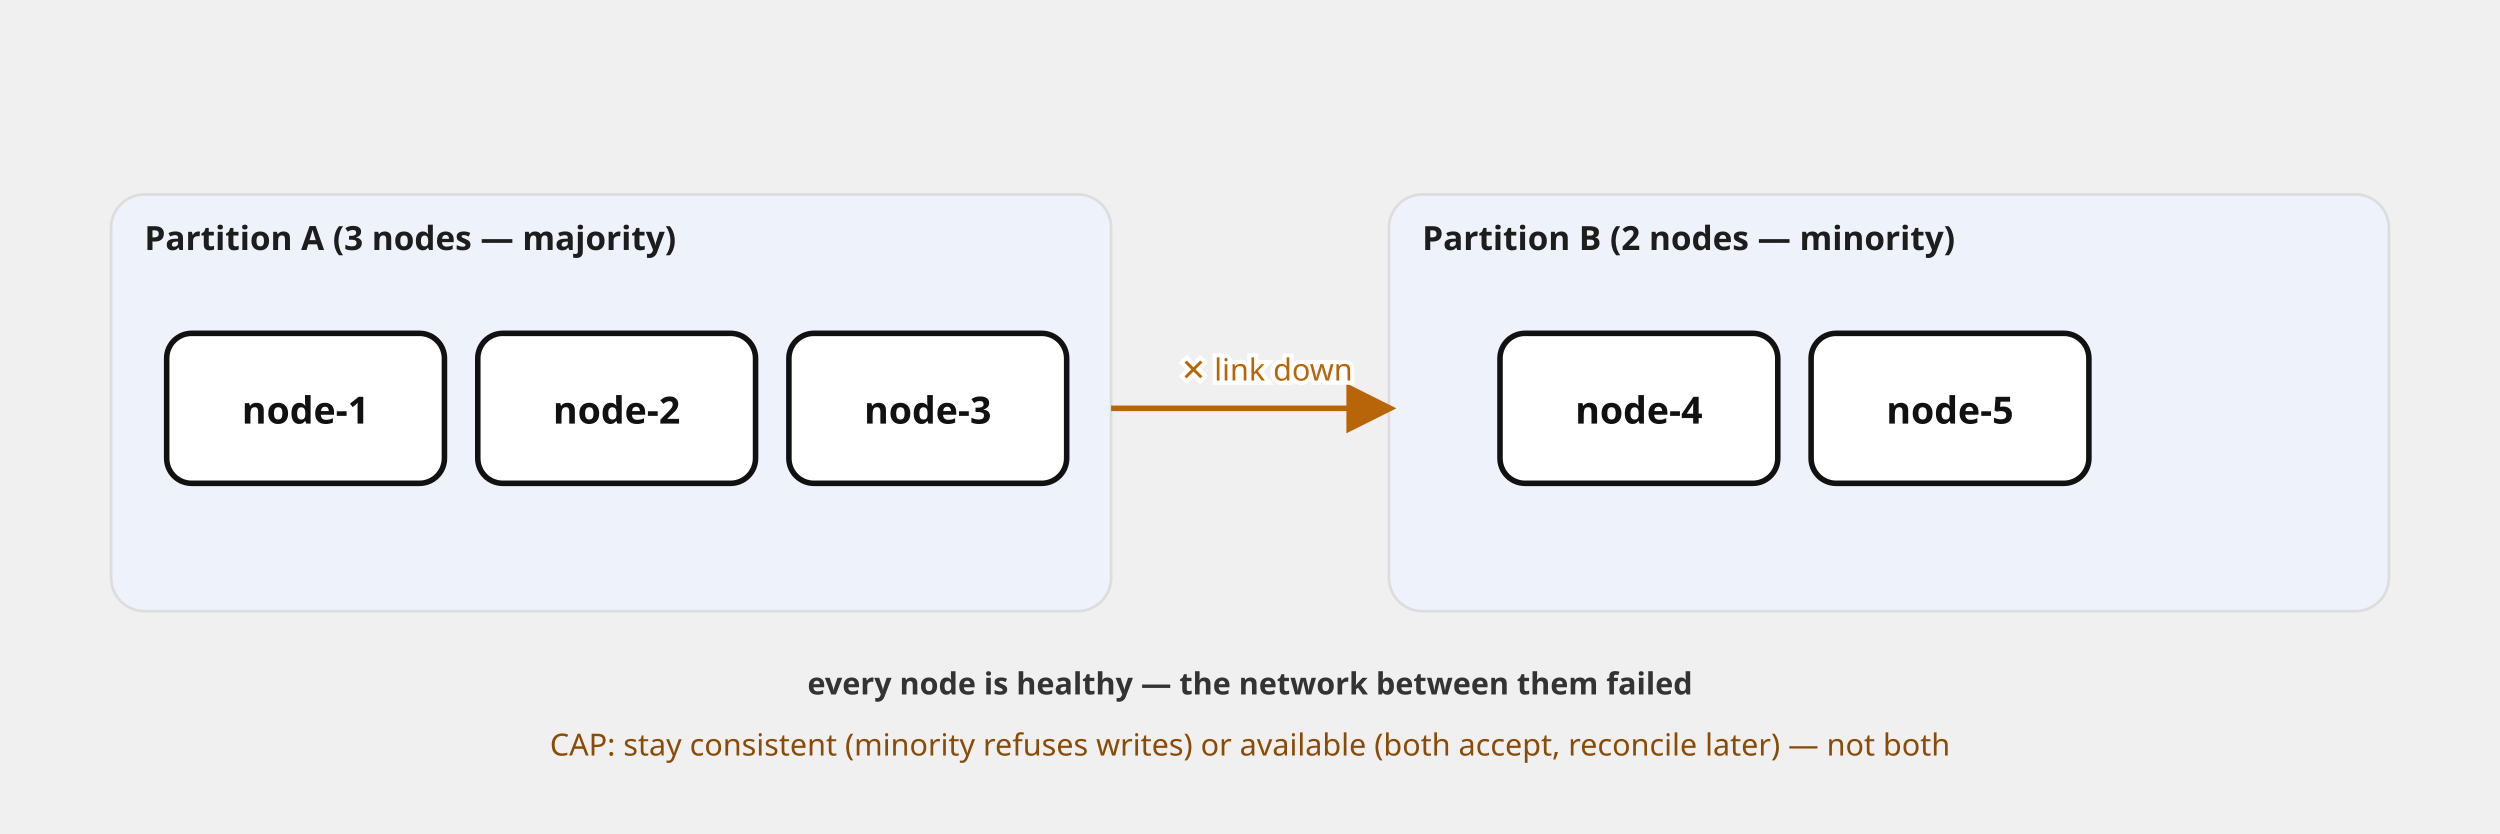
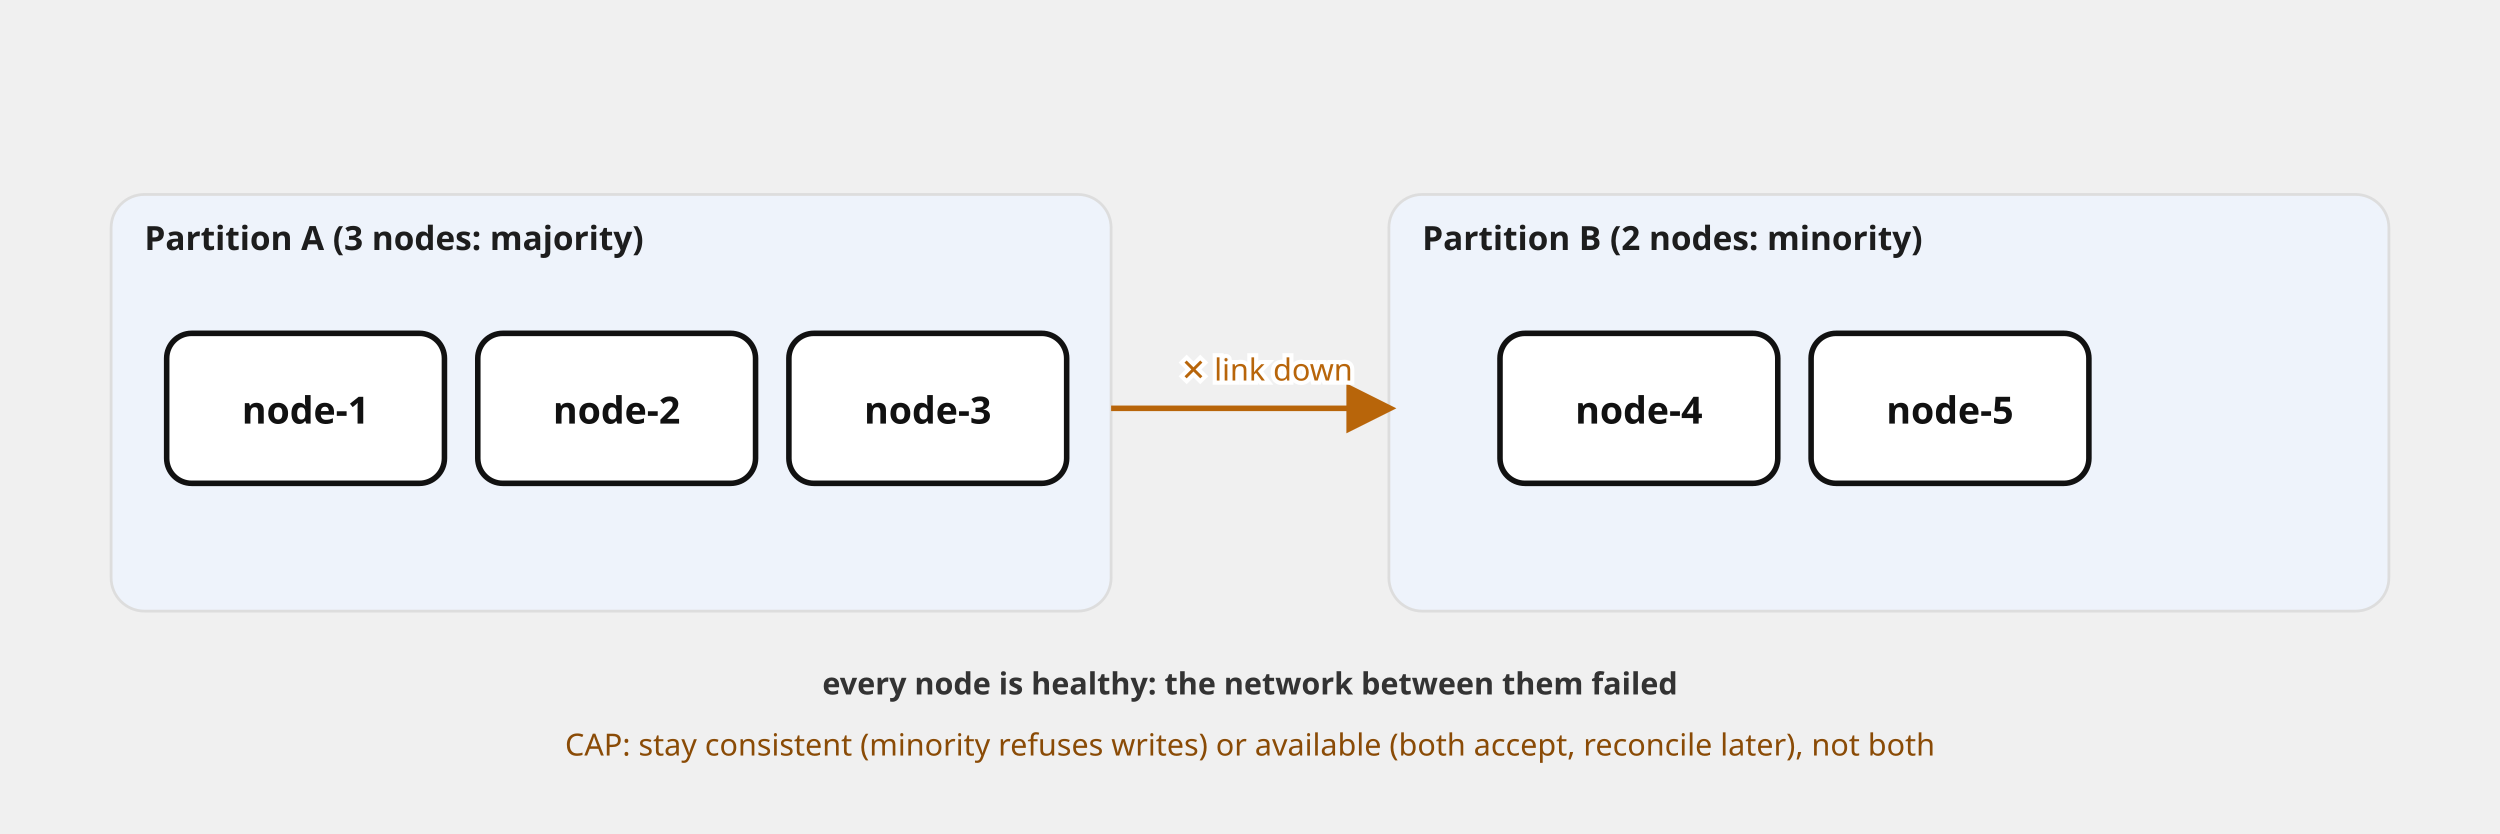
<svg xmlns="http://www.w3.org/2000/svg" viewBox="0 0 900 300" font-family="'Red Hat Text', system-ui, sans-serif" role="img">
  <defs>
    <marker id="a" viewBox="0 0 10 10" refX="8.5" refY="5" markerWidth="9" markerHeight="9" orient="auto-start-reverse">
      <path d="M0,0 L10,5 L0,10 z" fill="#555" />
    </marker>
    <marker id="am" viewBox="0 0 10 10" refX="8.5" refY="5" markerWidth="9" markerHeight="9" orient="auto-start-reverse">
      <path d="M0,0 L10,5 L0,10 z" fill="#b8650a" />
    </marker>
  </defs>
  <rect x="40" y="70" width="360" height="150" rx="12" fill="#eef3fb" stroke="#ddd" />
-   <text x="52" y="90" font-size="12" font-weight="700" fill="#1d1d1d">Partition A (3 nodes — majority)</text>
+   <text x="52" y="90" font-size="12" font-weight="700" fill="#1d1d1d">Partition A (3 nodes: majority)</text>
  <rect x="500" y="70" width="360" height="150" rx="12" fill="#eef3fb" stroke="#ddd" />
-   <text x="512" y="90" font-size="12" font-weight="700" fill="#1d1d1d">Partition B (2 nodes — minority)</text>
+   <text x="512" y="90" font-size="12" font-weight="700" fill="#1d1d1d">Partition B (2 nodes: minority)</text>
  <rect x="60" y="120" width="100" height="54" rx="9" fill="#ffffff" stroke="#111111" stroke-width="2" />
  <text x="110.0" y="152.5" font-size="13.5" font-weight="700" fill="#111111" text-anchor="middle">node-1</text>
  <rect x="172" y="120" width="100" height="54" rx="9" fill="#ffffff" stroke="#111111" stroke-width="2" />
  <text x="222.0" y="152.5" font-size="13.5" font-weight="700" fill="#111111" text-anchor="middle">node-2</text>
  <rect x="284" y="120" width="100" height="54" rx="9" fill="#ffffff" stroke="#111111" stroke-width="2" />
  <text x="334.0" y="152.5" font-size="13.5" font-weight="700" fill="#111111" text-anchor="middle">node-3</text>
  <rect x="540" y="120" width="100" height="54" rx="9" fill="#ffffff" stroke="#111111" stroke-width="2" />
  <text x="590.0" y="152.5" font-size="13.5" font-weight="700" fill="#111111" text-anchor="middle">node-4</text>
  <rect x="652" y="120" width="100" height="54" rx="9" fill="#ffffff" stroke="#111111" stroke-width="2" />
  <text x="702.0" y="152.5" font-size="13.5" font-weight="700" fill="#111111" text-anchor="middle">node-5</text>
  <path d="M400,147 L500,147" fill="none" stroke="#b8650a" stroke-width="2" marker-end="url(#am)" />
  <text x="456.0" y="137.0" font-size="11" fill="#ffffff" stroke="#ffffff" stroke-width="3" paint-order="stroke" text-anchor="middle">✕ link down</text>
  <text x="456.0" y="137.0" font-size="11" fill="#b8650a" text-anchor="middle">✕ link down</text>
-   <text x="450" y="250" font-size="11" fill="#333333" text-anchor="middle" font-weight="700">every node is healthy — the network between them failed</text>
-   <text x="450" y="272" font-size="11" fill="#8a4b06" text-anchor="middle">CAP: stay consistent (minority refuses writes) or available (both accept, reconcile later) — not both</text>
+   <text x="450" y="250" font-size="11" fill="#333333" text-anchor="middle" font-weight="700">every node is healthy: the network between them failed</text>
+   <text x="450" y="272" font-size="11" fill="#8a4b06" text-anchor="middle">CAP: stay consistent (minority refuses writes) or available (both accept, reconcile later), not both</text>
</svg>
